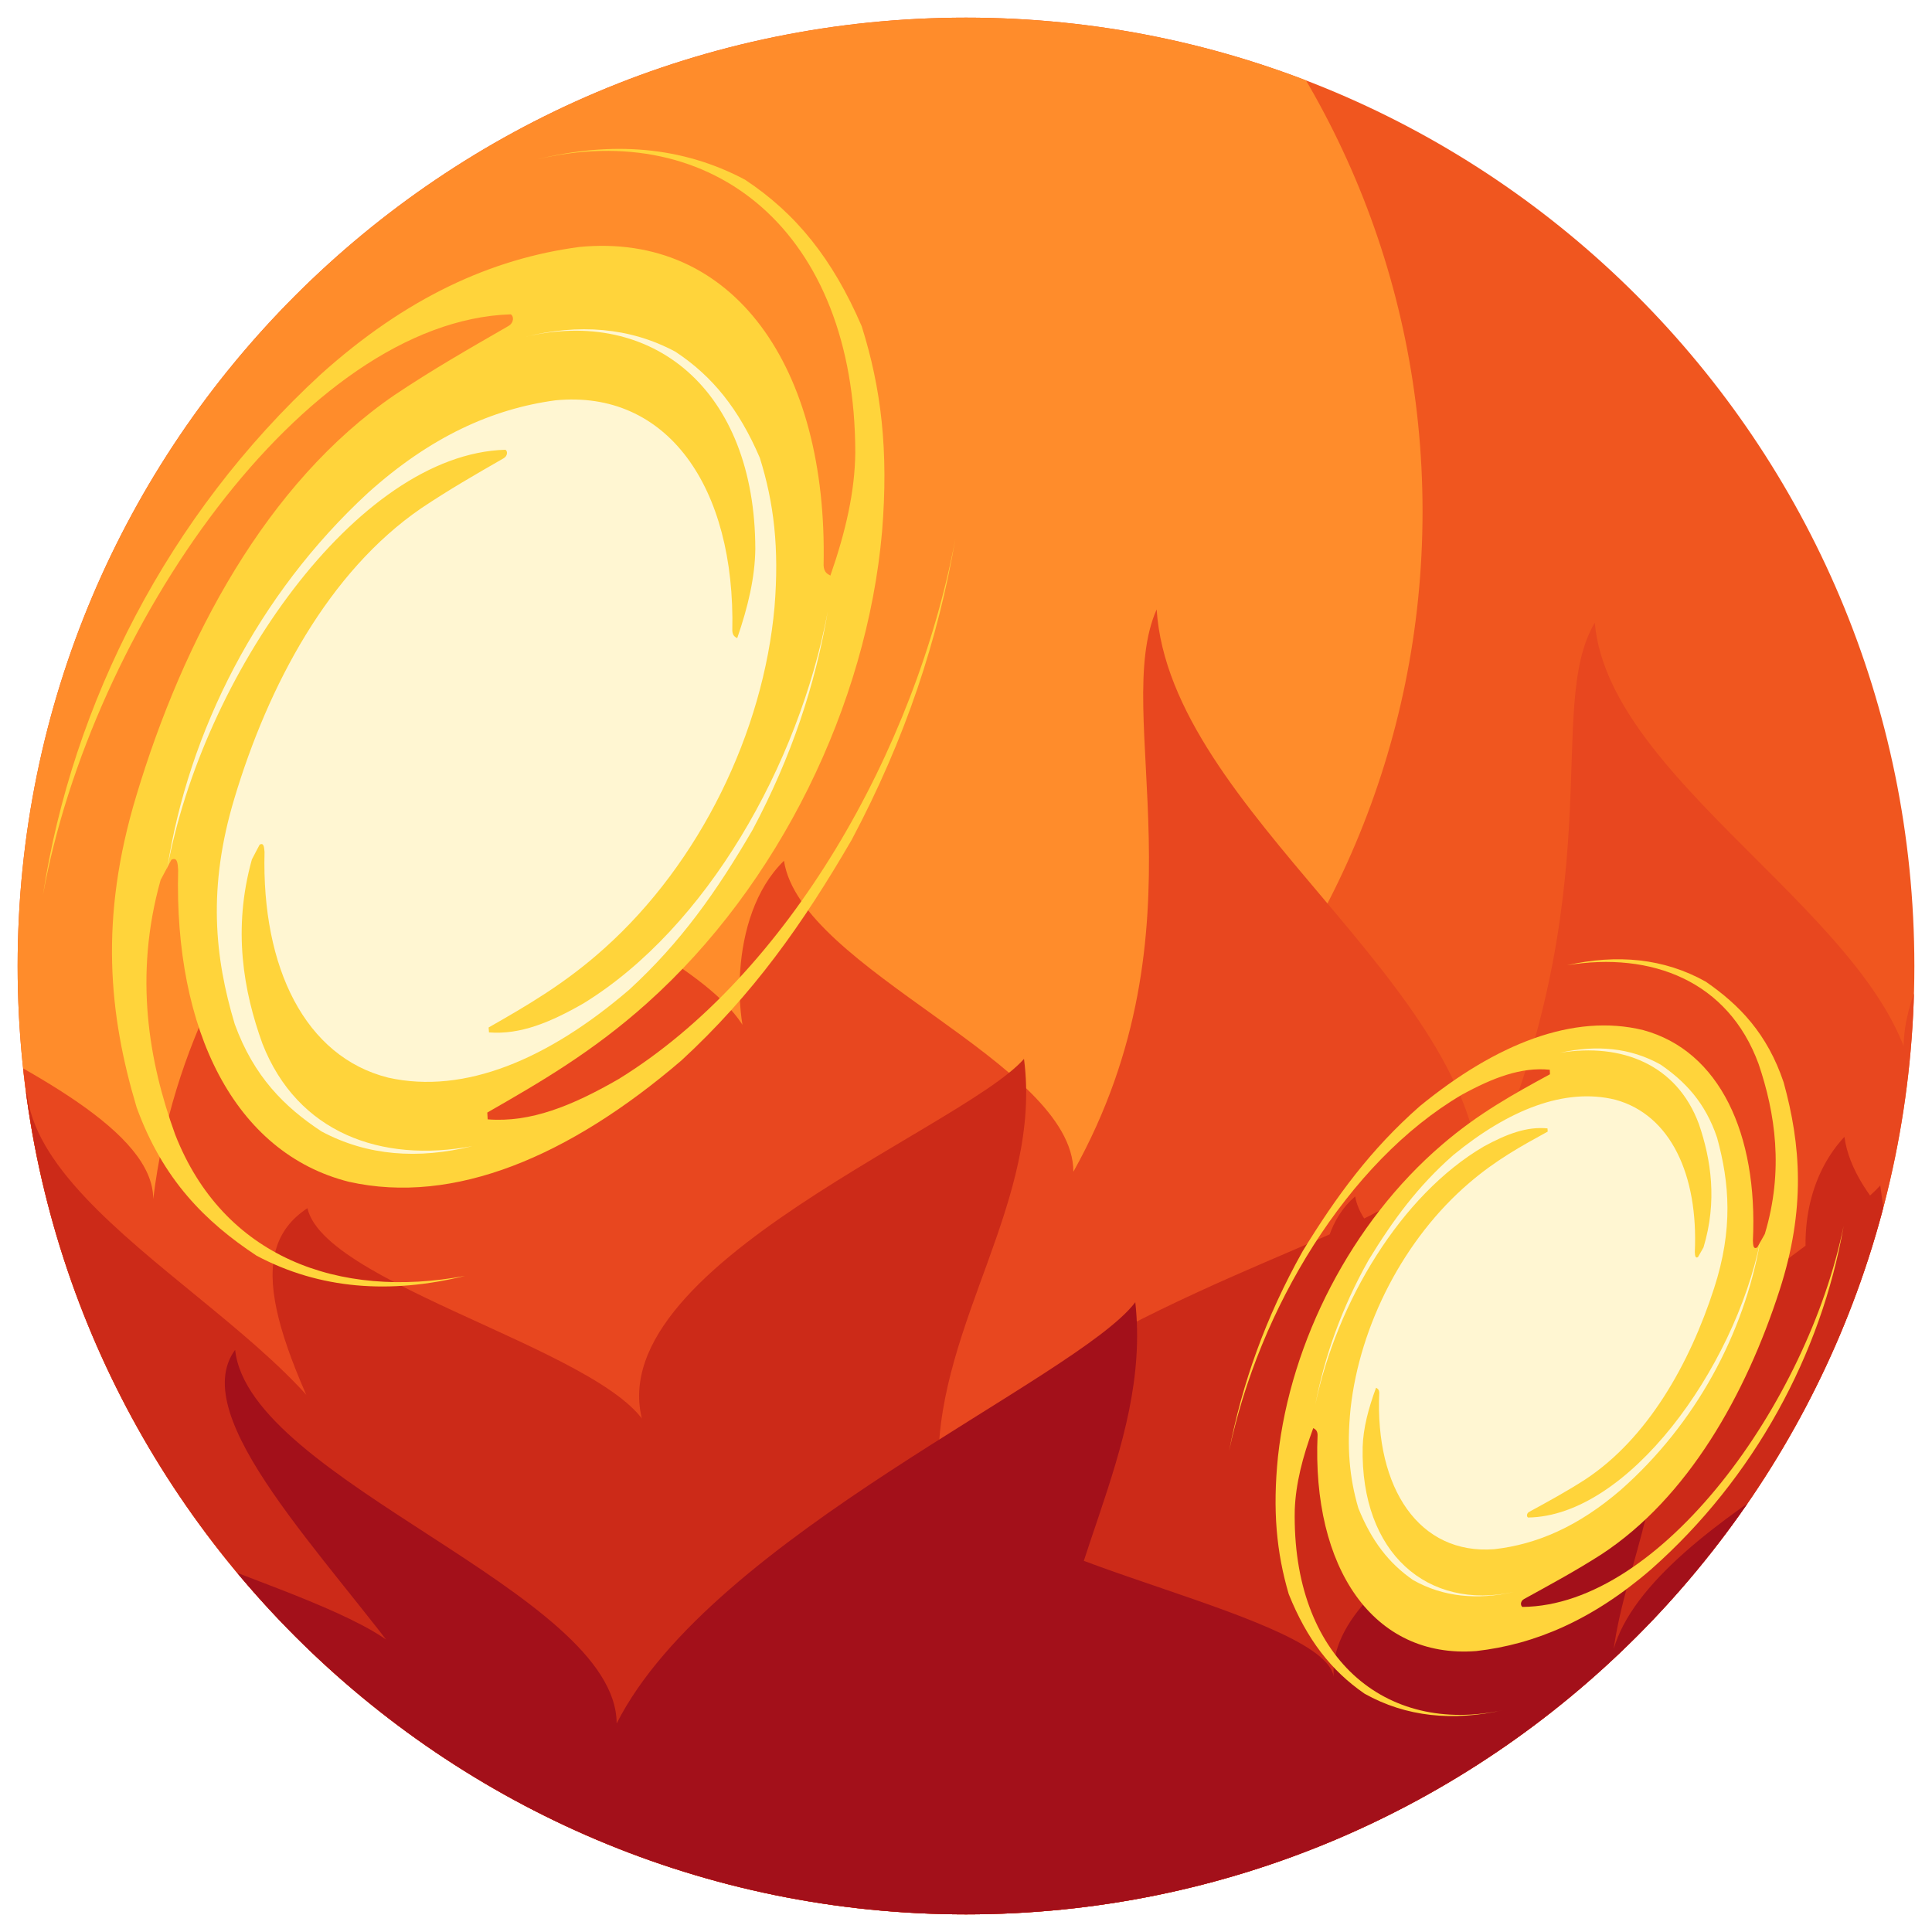
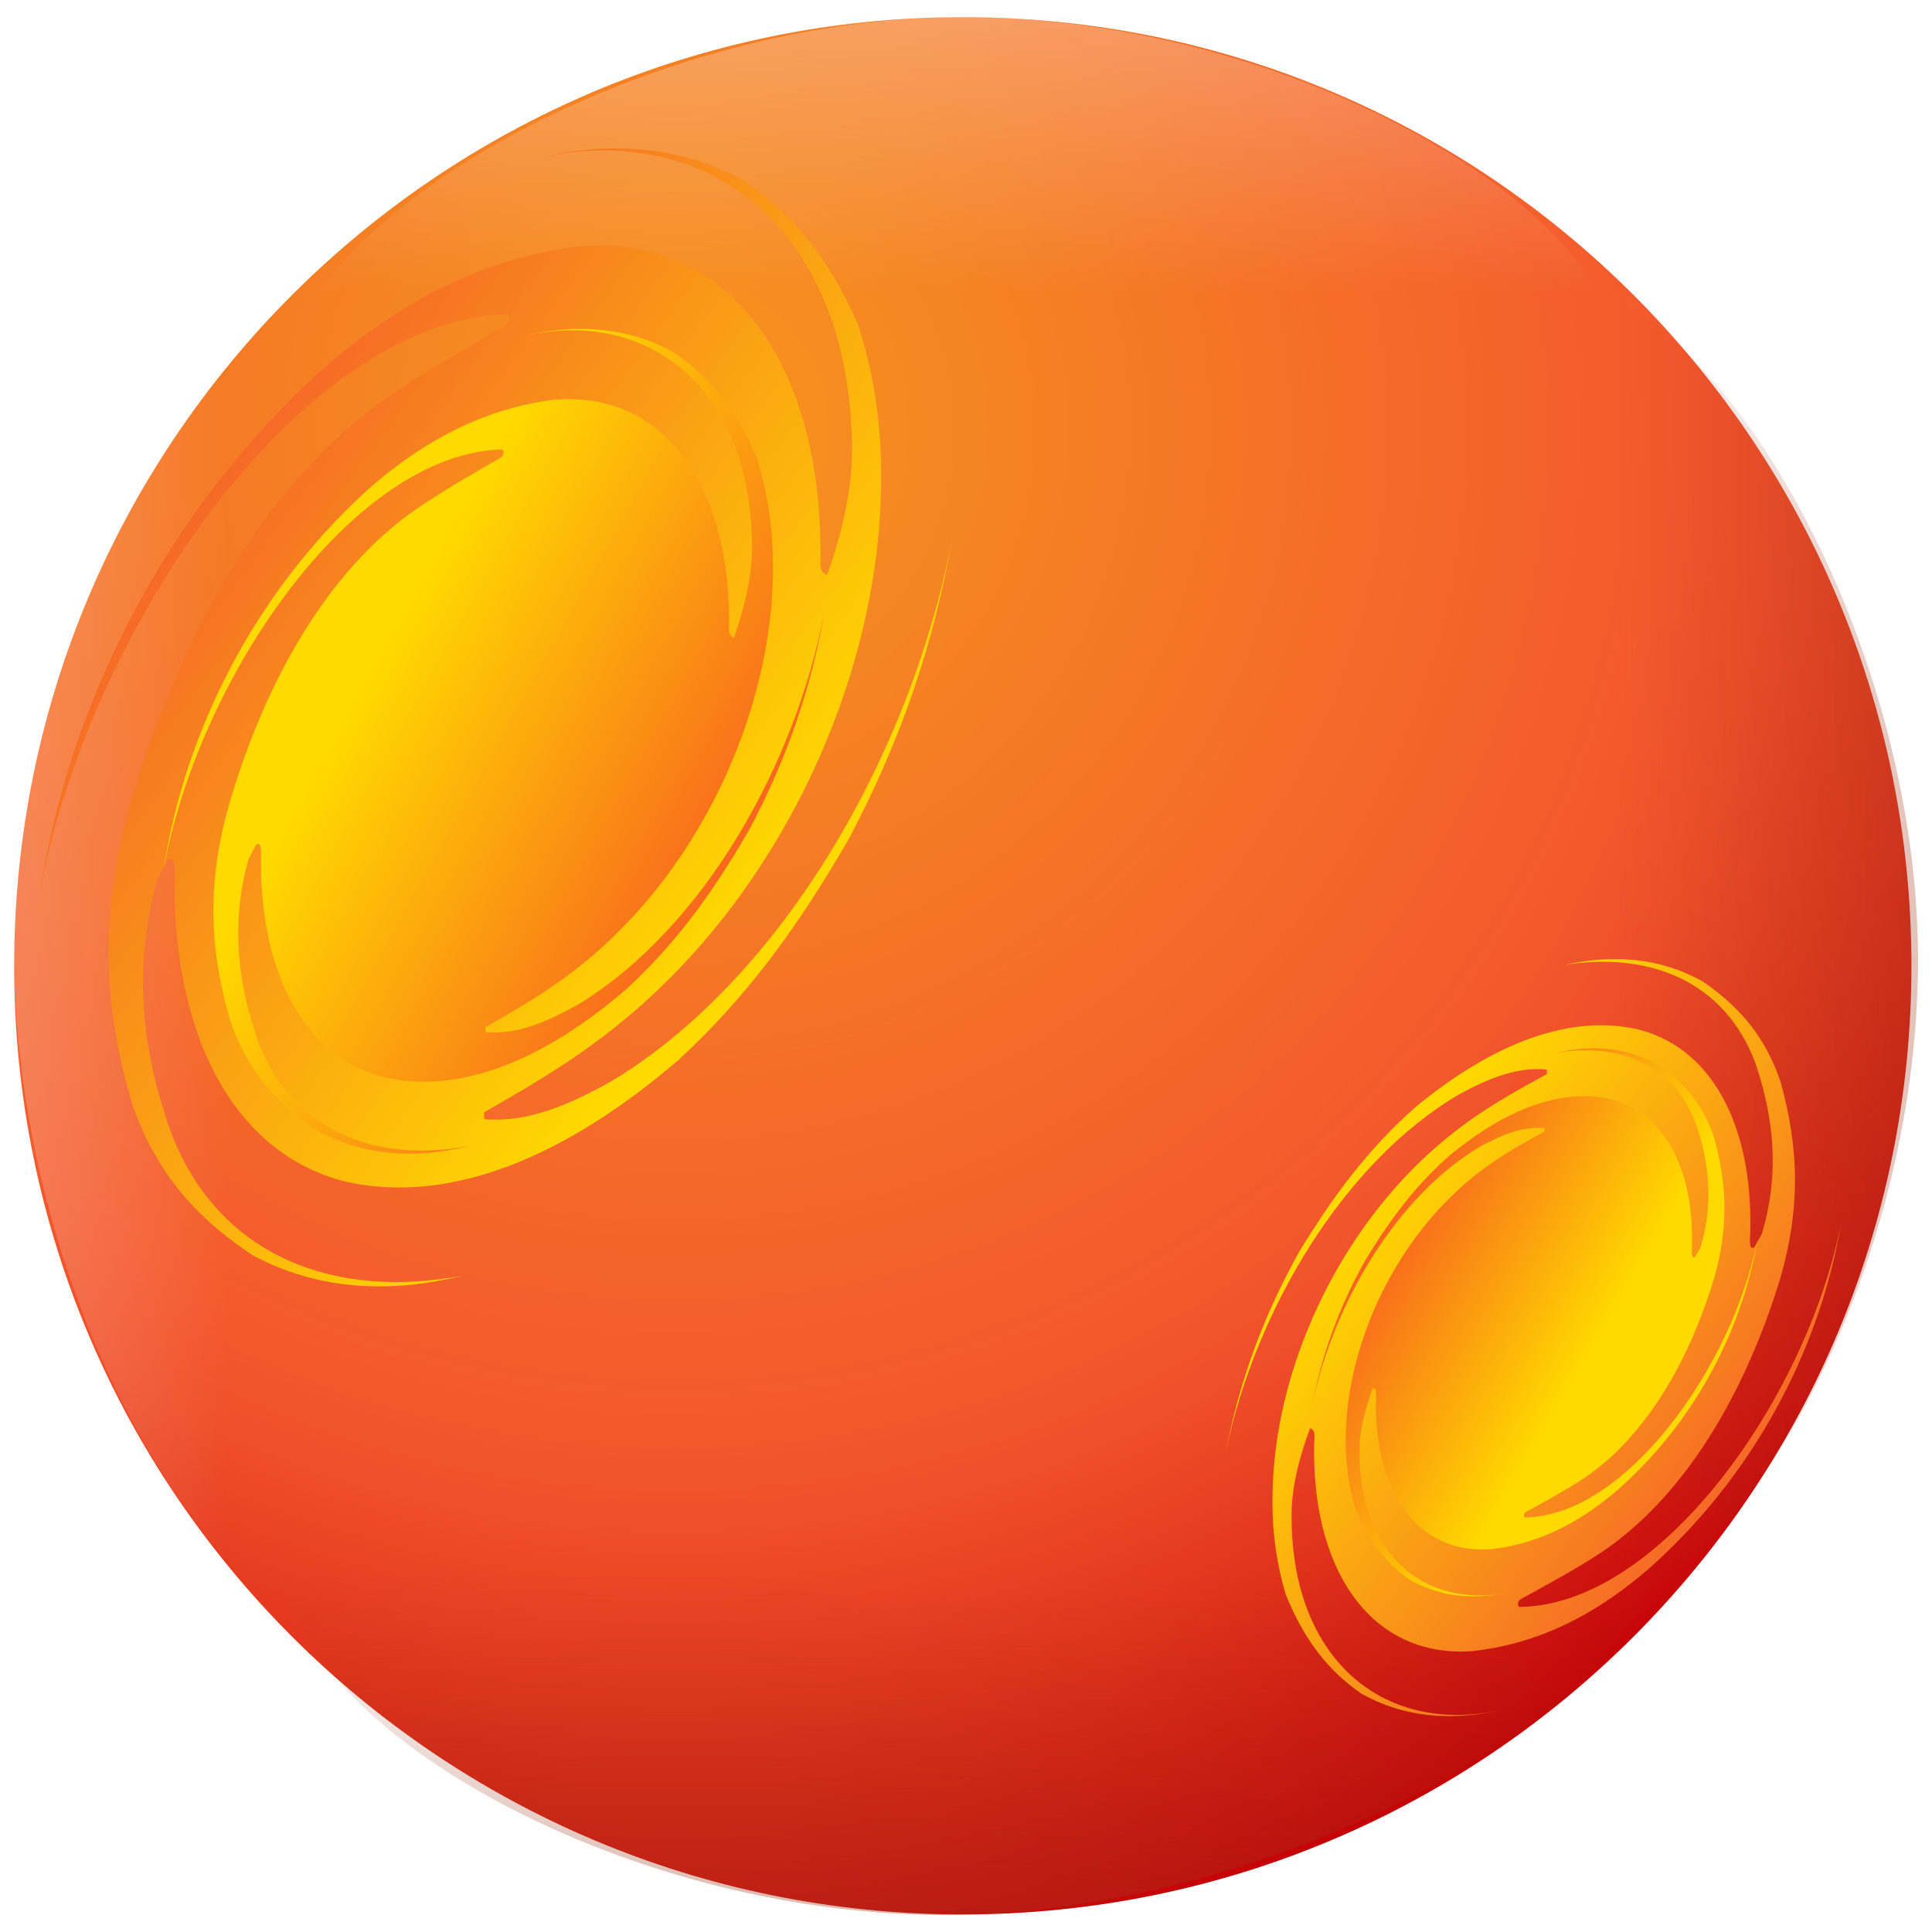
- <svg xmlns="http://www.w3.org/2000/svg" viewBox="19 19 986 986">
-   <defs>
-     <clipPath id="ax-clip">
-       <circle cx="512.0" cy="512" r="484" />
-     </clipPath>
-   </defs>
-   <g clip-path="url(#ax-clip)">
-     <circle cx="512.0" cy="512" r="484" fill="#F0561F" />
-     <circle cx="309" cy="280" r="436" fill="#FF8C2B" />
-     <path fill="#E8471F" d="M-8.1 1078.1 L-8.1 630.9 C-111.5 543.4 -195.5 471.5 -159.8 436.6 C-149.6 504.6 97.2 562.9 97.2 630.9 C116.7 471.7 243.2 390.6 267.5 351.2 C274.5 427.9 259.5 493.7 259.5 570.4 C214.5 488.6 182.3 430.5 214.6 402.2 C223.8 457.2 403.6 504.3 403.6 559.3 C394.1 545.6 389.7 486.9 419.1 458.3 C427.6 513.9 566.8 561.4 566.8 617.0 C636.3 492.5 585.7 383.2 609.3 330.0 C616.0 433.4 774.6 522.0 774.6 625.4 C843.5 471.9 806.7 381.0 832.9 336.8 C840.3 422.8 996.4 496.5 996.4 582.5 C956.2 490.9 1132.4 391.7 1170.2 343.5 C1181.0 437.3 1177.9 517.7 1177.9 611.5 L1041.1 611.5 L1041.1 1078.1 Z" />
-     <path fill="#CC2A18" d="M-8.1 1078.1 L-8.1 781.6 C-87.4 671.2 -104.5 580.5 -82.4 536.4 C-76.1 622.2 42.0 695.8 42.0 781.6 C57.4 691.5 7.9 614.1 32.7 576.4 C39.7 649.7 202.2 712.4 202.2 785.7 C158.2 701.8 142.9 657.3 175.9 635.6 C185.4 677.7 351.7 713.9 351.7 756.0 C306.6 672.8 509.0 596.5 541.6 559.4 C551.0 631.6 497.9 693.5 497.9 765.7 C559.4 693.4 709.0 651.3 731.9 630.9 C738.5 670.7 694.0 704.8 694.0 744.5 C693.8 696.5 685.1 651.5 710.6 629.6 C717.9 672.2 843.5 708.7 843.5 751.3 C870.7 695.2 957.6 647.3 978.6 624.0 C984.6 669.3 993.4 708.2 993.4 753.5 C931.6 702.6 928.6 633.1 960.3 599.2 C969.3 665.0 1117.2 721.4 1117.2 787.2 L1041.1 787.2 L1041.1 1078.1 Z" />
-     <path fill="#A3101A" d="M-8.1 1078.1 L-8.1 899.0 C-124.6 833.3 -174.5 779.3 -146.2 753.0 C-138.2 804.1 41.0 847.9 41.0 899.0 C66.8 828.9 28.4 792.1 56.2 774.2 C64.1 809.0 229.5 838.8 229.5 873.6 C185.4 812.8 113.7 742.2 139.0 707.9 C146.2 774.6 333.7 831.8 333.7 898.6 C382.1 802.9 568.8 722.7 598.4 683.6 C606.8 759.5 555.3 824.6 555.3 900.5 C526.5 834.5 489.7 800.2 519.3 783.5 C527.8 815.9 699.8 843.8 699.8 876.2 C693.0 816.7 837.6 764.4 862.9 739.0 C870.1 788.5 841.1 830.9 841.1 880.4 C830.7 811.1 990.9 745.6 1018.1 713.8 C1025.9 775.7 990.1 828.8 990.1 890.7 C990.3 832.9 1108.0 784.0 1129.8 760.3 C1136.1 806.5 1118.0 846.2 1118.0 892.4 L1041.1 892.4 L1041.1 1078.1 Z" />
+ <svg xmlns="http://www.w3.org/2000/svg" xmlns:xlink="http://www.w3.org/1999/xlink" version="1.1" id="Layer_1" x="0px" y="0px" viewBox="0 0 1024 1024" style="enable-background:new 0 0 1024 1024;" xml:space="preserve">
+   <style type="text/css">
+ 	.st0{fill:url(#SVGID_1_);}
+ 	.st1{fill:url(#XMLID_15_);}
+ 	.st2{opacity:0.5;fill:#FFBC00;}
+ 	.st3{fill:#FFBC00;}
+ 	.st4{fill:url(#XMLID_16_);}
+ 	.st5{fill:url(#XMLID_17_);}
+ 	.st6{fill:url(#XMLID_18_);}
+ 	.st7{fill:url(#XMLID_19_);}
+ 	.st8{fill:url(#XMLID_20_);}
+ 	.st9{fill:url(#XMLID_21_);}
+ 	.st10{opacity:0.46;}
+ 	.st11{fill:url(#XMLID_23_);}
+ 	.st12{fill:url(#XMLID_24_);}
+ 	.st13{fill:url(#XMLID_25_);}
+ 	.st14{fill:url(#XMLID_27_);}
+ 	.st15{fill:url(#XMLID_28_);}
+ 	.st16{fill:url(#XMLID_29_);}
+ 	.st17{fill:url(#XMLID_30_);}
+ 	.st18{opacity:0.75;}
+ 	.st19{opacity:0.44;clip-path:url(#XMLID_31_);}
+ 	.st20{fill:url(#XMLID_32_);}
+ 	.st21{fill:url(#XMLID_33_);}
+ 	.st22{fill:url(#XMLID_34_);}
+ 	.st23{fill:url(#XMLID_35_);}
+ 	.st24{fill:url(#XMLID_37_);}
+ 	.st25{fill:url(#XMLID_38_);}
+ 	.st26{opacity:0.43;fill:#FFBC00;}
+ 	.st27{opacity:0.58;fill:#FFBC00;}
+ 	.st28{fill:#FFBE06;}
+ 	.st29{fill:none;}
+ 	.st30{fill:url(#XMLID_42_);}
+ 	.st31{fill:url(#XMLID_43_);}
+ 	.st32{fill:url(#XMLID_44_);}
+ 	.st33{fill:url(#XMLID_45_);}
+ 	.st34{fill:url(#XMLID_46_);}
+ 	.st35{fill:url(#SVGID_4_);}
+ 	.st36{fill:url(#SVGID_5_);}
+ 	.st37{fill:url(#SVGID_6_);}
+ 	.st38{fill:url(#SVGID_7_);}
+ 	.st39{fill:url(#SVGID_8_);}
+ 	.st40{fill:url(#SVGID_11_);}
+ 	.st41{fill:url(#SVGID_12_);}
+ 	.st42{fill:url(#SVGID_13_);}
+ 	.st43{fill:url(#SVGID_14_);}
+ 	.st44{fill:#C68D00;}
+ 	.st45{fill:#CE000F;}
+ </style>
+   <g>
+     <radialGradient id="XMLID_15_" cx="358.269" cy="227.266" r="830.005" gradientUnits="userSpaceOnUse">
+       <stop offset="0" style="stop-color:#F6971E" />
+       <stop offset="0.634" style="stop-color:#F4592D" />
+       <stop offset="0.703" style="stop-color:#EF4F29" />
+       <stop offset="0.818" style="stop-color:#E1351D" />
+       <stop offset="0.965" style="stop-color:#CA0B0B" />
+       <stop offset="1" style="stop-color:#C40006" />
+     </radialGradient>
+     <circle id="XMLID_124_" class="st1" cx="510.3" cy="511.9" r="502.8" />
+     <linearGradient id="XMLID_16_" gradientUnits="userSpaceOnUse" x1="505.473" y1="-52.674" x2="505.473" y2="155.111">
+       <stop offset="0" style="stop-color:#FFFFFF;stop-opacity:0.4" />
+       <stop offset="1" style="stop-color:#FFFFFF;stop-opacity:0" />
+     </linearGradient>
+     <path id="XMLID_59_" class="st4" d="M861.5,198.8c0,87.2-170.7-23.4-344.5-23.4S149.4,294.2,149.4,207S336.5,9,510.3,9   S861.5,111.7,861.5,198.8z" />
+     <linearGradient id="XMLID_17_" gradientUnits="userSpaceOnUse" x1="503.325" y1="-583.788" x2="503.325" y2="-376.457" gradientTransform="matrix(-1 0 0 -1 1017 456.5313)">
+       <stop offset="5.263158e-03" style="stop-color:#9E3A1D;stop-opacity:0.4" />
+       <stop offset="1" style="stop-color:#9E3A1D;stop-opacity:0" />
+     </linearGradient>
+     <path id="XMLID_61_" class="st5" d="M149.4,825.2c0-87.2,170.7,23.4,344.5,23.4s384.1-118.2,384.1-31S674.4,1015,500.7,1015   S149.4,912.3,149.4,825.2z" />
+     <linearGradient id="XMLID_18_" gradientUnits="userSpaceOnUse" x1="506.189" y1="-38.755" x2="506.189" y2="169.029" gradientTransform="matrix(4.489700e-11 1 -1 4.489700e-11 1026.61 -2.3899)">
+       <stop offset="5.263158e-03" style="stop-color:#9E3A1D;stop-opacity:0.4" />
+       <stop offset="1" style="stop-color:#9E3A1D;stop-opacity:0" />
+     </linearGradient>
+     <path id="XMLID_63_" class="st6" d="M826.8,859.9c-87.2,0,23.4-170.7,23.4-344.5s-118.8-367.7-31.6-367.7s198,187.1,198,360.9   S914,859.9,826.8,859.9z" />
+     <linearGradient id="XMLID_19_" gradientUnits="userSpaceOnUse" x1="502.61" y1="-660.731" x2="502.61" y2="-450.373" gradientTransform="matrix(-4.489700e-11 -1 1 -4.489700e-11 570.0789 1014.61)">
+       <stop offset="0" style="stop-color:#FFFFFF;stop-opacity:0.4" />
+       <stop offset="1" style="stop-color:#FFFFFF;stop-opacity:0" />
+     </linearGradient>
+     <path id="XMLID_62_" class="st7" d="M200.5,147.7c87.2,0-23.4,170.7-23.4,344.5s118.2,384.1,31,384.1S11.3,701,7.4,512   C3.9,338.3,113.3,147.7,200.5,147.7z" />
+     <g id="XMLID_39_" class="st10">
+       <defs>
+         <ellipse id="XMLID_36_" transform="matrix(0.8019 -0.5974 0.5974 0.8019 -204.724 406.2339)" class="st10" cx="510.3" cy="511.9" rx="502.8" ry="502.8" />
+       </defs>
+       <clipPath id="XMLID_20_">
+         <use xlink:href="#XMLID_36_" style="overflow:visible;" />
+       </clipPath>
+     </g>
+     <g id="XMLID_41_">
+       <linearGradient id="XMLID_21_" gradientUnits="userSpaceOnUse" x1="64.499" y1="234.87" x2="401.15" y2="480.704">
+         <stop offset="0" style="stop-color:#F4592D" />
+         <stop offset="1" style="stop-color:#FFD900" />
+       </linearGradient>
+       <path id="XMLID_7_" class="st9" d="M20.9,474.4c15.5-101.8,66.6-201.8,147-275.9c45.6-41.1,90.9-61.6,137.3-67.8    c81.7-8,131.9,63.4,129.6,168.8c0.2,3.6,1.9,4.5,3.6,5.4c8.1-23.2,13-44.6,13.2-65.2c-0.1-117-75.3-177.7-169-155.4    c39.7-9.8,77-7.1,110.5,10.7c27.1,17.9,46.5,42,61.9,77.7c10.4,33,14.3,66.1,10.8,108.9c-8.1,92-54.7,187.5-124.6,250    c-28.9,25.9-56.8,42-84.7,58l0.2,3.6c22.7,1.8,44.7-7.1,69.5-21.4c89.7-55.3,157.3-174.1,178.5-286.6    c-9.2,53.6-26.5,106.2-55,159.8c-25.9,44.6-52.4,82.1-90.3,117c-59.4,50.9-120.5,76.8-176.3,64.3C122.4,611,90.4,545.8,92.6,461    c-0.2-3.6-0.5-7.1-3.6-5.4c-1.4,2.7-4.3,8-5.7,10.7C69,517.3,77.1,562.8,91,601.2c25.5,65.2,86.8,87.5,153.7,75    c-39.7,9.8-77,7.1-110.5-10.7c-27.1-17.9-49.6-40.2-63.6-78.6c-14.7-49.1-19.9-100-0.2-165.2c24.9-83,69.1-166.1,136.9-212.5    c20-13.4,38.7-24.1,60.4-36.6c3.1-1.8,2.9-5.4,1.2-6.2C159.4,170,46.5,333.3,20.9,474.4L20.9,474.4z" />
+       <linearGradient id="XMLID_22_" gradientUnits="userSpaceOnUse" x1="438.135" y1="490.088" x2="196.657" y2="356.177">
+         <stop offset="0" style="stop-color:#F64626" />
+         <stop offset="1" style="stop-color:#FFD900" />
+       </linearGradient>
+       <path id="XMLID_40_" style="fill:url(#XMLID_22_);" d="M86.7,460.9C98,387.2,135,314.8,193.2,261.1c33-29.7,65.9-44.6,99.4-49.1    c59.2-5.8,95.5,45.9,93.8,122.2c0.2,2.6,1.4,3.2,2.6,3.9c5.8-16.8,9.4-32.3,9.6-47.2c-0.1-84.7-54.6-128.7-122.4-112.5    c28.7-7.1,55.7-5.2,80,7.8c19.6,12.9,33.7,30.4,44.8,56.3c7.5,23.9,10.3,47.9,7.8,78.9c-5.9,66.6-39.6,135.8-90.2,181.1    c-20.9,18.8-41.1,30.4-61.4,42l0.2,2.6c16.5,1.3,32.4-5.2,50.3-15.5c65-40.1,113.9-126.1,129.3-207.6    c-6.6,38.8-19.2,77-39.9,115.8c-18.8,32.3-37.9,59.5-65.4,84.7c-43,36.9-87.3,55.6-127.7,46.6c-44-11-67.2-58.2-65.6-119.6    c-0.2-2.6-0.4-5.2-2.6-3.9c-1,1.9-3.1,5.8-4.1,7.8c-10.3,36.9-4.5,69.8,5.6,97.7c18.5,47.2,62.9,63.4,111.3,54.3    c-28.7,7.1-55.7,5.2-80-7.8c-19.6-12.9-35.9-29.1-46-56.9c-10.7-35.6-14.4-72.4-0.2-119.6c18-60.1,50.1-120.3,99.1-153.9    c14.5-9.7,28-17.5,43.7-26.5c2.2-1.3,2.1-3.9,0.9-4.5C187.1,240.4,105.3,358.8,86.7,460.9L86.7,460.9z" />
+     </g>
+     <g id="XMLID_11_">
+       <linearGradient id="XMLID_23_" gradientUnits="userSpaceOnUse" x1="-316.926" y1="9.586" x2="-92.035" y2="173.809" gradientTransform="matrix(-0.9998 -2.148304e-02 2.148304e-02 -0.9998 625.9278 811.8477)">
+         <stop offset="0" style="stop-color:#F4592D" />
+         <stop offset="1" style="stop-color:#FFD900" />
+       </linearGradient>
+       <path id="XMLID_13_" class="st11" d="M975.6,649.7c-11.8,67.8-47.4,133.8-102.1,182.1c-31,26.8-61.6,39.8-92.7,43.3    c-54.7,4.2-87.2-44.2-84.1-114.6c-0.1-2.4-1.2-3-2.3-3.6c-5.7,15.4-9.3,29.6-9.8,43.3c-1.6,78.1,47.8,119.8,110.6,106.2    c-26.6,6-51.5,3.7-73.6-8.7c-17.8-12.3-30.5-28.7-40.2-52.8c-6.5-22.2-8.6-44.3-5.7-72.9c6.7-61.3,39.2-124.4,86.8-165.2    c19.6-16.9,38.5-27.2,57.4-37.5l-0.1-2.4c-15.1-1.5-29.9,4.1-46.7,13.3c-60.7,35.7-107.6,114-123.3,188.8    c6.9-35.6,19.2-70.6,39-105.9c18-29.4,36.2-54.1,62-76.8c40.4-33.1,81.6-49.5,118.6-40.4c40.4,11,60.8,55,58.1,111.6    c0.1,2.4,0.2,4.8,2.3,3.6c1-1.8,3-5.3,4-7.1c10.2-33.8,5.5-64.3-3.3-90.2c-16.1-43.9-56.7-59.7-101.6-52.3    c26.6-6,51.5-3.7,73.6,8.7c17.8,12.3,32.6,27.5,41.3,53.4c9.1,33,11.8,67.1-2.2,110.3c-17.8,55.1-48.5,109.9-94.5,140    c-13.6,8.7-26.2,15.5-40.9,23.6c-2.1,1.1-2,3.5-0.9,4.2C878.7,851.1,956.4,743.6,975.6,649.7L975.6,649.7z" />
+       <linearGradient id="XMLID_24_" gradientUnits="userSpaceOnUse" x1="-52.901" y1="188.078" x2="-214.214" y2="98.623" gradientTransform="matrix(-0.9998 -2.148304e-02 2.148304e-02 -0.9998 625.9278 811.8477)">
+         <stop offset="0" style="stop-color:#F42C2D" />
+         <stop offset="1" style="stop-color:#FFD900" />
+       </linearGradient>
+       <path id="XMLID_12_" class="st12" d="M931.4,657.8c-8.6,49.1-34.3,96.9-74,131.9c-22.5,19.4-44.6,28.9-67.1,31.4    c-39.6,3-63.2-32-60.9-83c-0.1-1.7-0.9-2.2-1.7-2.6c-4.1,11.1-6.8,21.5-7.1,31.4c-1.2,56.6,34.6,86.7,80.1,76.9    c-19.3,4.3-37.3,2.7-53.3-6.3c-12.9-8.9-22.1-20.8-29.1-38.2c-4.7-16.1-6.2-32.1-4.1-52.8c4.9-44.4,28.4-90.1,62.9-119.6    c14.2-12.2,27.9-19.7,41.6-27.2l-0.1-1.7c-11-1.1-21.7,3-33.8,9.6c-44,25.8-77.9,82.6-89.3,136.8c5-25.8,13.9-51.1,28.3-76.7    c13-21.3,26.2-39.2,44.9-55.6c29.3-24,59.1-35.9,85.9-29.3c29.2,8,44,39.8,42.1,80.8c0.1,1.7,0.2,3.5,1.7,2.6    c0.7-1.3,2.2-3.8,2.9-5.1c7.4-24.5,4-46.6-2.4-65.3c-11.7-31.8-41.1-43.2-73.6-37.9c19.3-4.3,37.3-2.7,53.3,6.3    c12.9,8.9,23.6,20,29.9,38.7c6.6,23.9,8.6,48.6-1.6,79.9c-12.9,39.9-35.2,79.6-68.4,101.4c-9.8,6.3-19,11.3-29.6,17.1    c-1.5,0.8-1.4,2.6-0.6,3C861.2,803.6,917.5,725.7,931.4,657.8L931.4,657.8z" />
+     </g>
  </g>
-   <path fill="#FFD43B" d="M 40.899,475.902 C 55.819,377.909 105.009,281.648 182.403,210.318 C 226.298,170.755 269.904,151.021 314.569,145.053 C 393.214,137.352 441.537,206.083 439.323,307.542 C 439.516,311.007 441.152,311.874 442.788,312.74 C 450.586,290.407 455.302,269.807 455.495,249.978 C 455.399,137.352 383.01,78.922 292.814,100.388 C 331.029,90.955 366.935,93.554 399.182,110.688 C 425.269,127.919 443.944,151.118 458.768,185.483 C 468.779,217.249 472.533,249.111 469.164,290.311 C 461.367,378.871 416.509,470.8 349.223,530.963 C 321.403,555.895 294.547,571.393 267.69,586.795 L 267.882,590.26 C 289.733,591.993 310.911,583.426 334.784,569.66 C 421.13,516.428 486.202,402.07 506.609,293.776 C 497.753,345.372 481.1,396.006 453.666,447.601 C 428.734,490.534 403.225,526.632 366.742,560.227 C 309.563,609.224 250.748,634.155 197.034,622.123 C 138.604,607.395 107.8,544.632 109.918,463.003 C 109.726,459.538 109.437,456.169 106.453,457.805 C 105.105,460.404 102.313,465.506 100.966,468.105 C 87.2,517.198 94.998,560.997 108.378,597.961 C 132.924,660.723 191.932,682.189 256.331,670.157 C 218.115,679.59 182.21,676.991 149.963,659.857 C 123.876,642.626 102.217,621.16 88.741,584.196 C 74.59,536.932 69.585,487.935 88.548,425.173 C 112.517,345.276 155.064,265.283 220.329,220.618 C 239.582,207.719 257.582,197.419 278.471,185.387 C 281.455,183.654 281.263,180.189 279.626,179.418 C 174.22,182.884 65.542,340.078 40.899,475.902 L 40.899,475.902" />
-   <path fill="#FFD43B" d="M 959.902,644.648 C 948.543,709.912 914.274,773.445 861.62,819.939 C 831.779,845.737 802.323,858.251 772.386,861.62 C 719.731,865.663 688.446,819.072 691.43,751.305 C 691.334,748.994 690.275,748.417 689.216,747.839 C 683.73,762.663 680.264,776.333 679.783,789.52 C 678.243,864.7 725.796,904.841 786.247,891.749 C 760.642,897.525 736.673,895.311 715.399,883.375 C 698.265,871.535 686.04,855.748 676.702,832.549 C 670.446,811.179 668.424,789.905 671.216,762.375 C 677.665,703.367 708.95,642.626 754.77,603.352 C 773.637,587.084 791.831,577.169 810.024,567.254 L 809.928,564.944 C 795.392,563.5 781.146,568.89 764.974,577.746 C 706.543,612.111 661.397,687.484 646.284,759.487 C 652.926,725.218 664.766,691.527 683.826,657.547 C 701.153,629.246 718.672,605.469 743.508,583.618 C 782.397,551.756 822.056,535.969 857.673,544.729 C 896.562,555.317 916.2,597.672 913.601,652.156 C 913.697,654.466 913.793,656.776 915.815,655.621 C 916.777,653.889 918.702,650.519 919.665,648.787 C 929.484,616.251 924.959,586.891 916.488,561.959 C 900.99,519.701 861.909,504.492 818.687,511.615 C 844.293,505.839 868.262,508.053 889.535,519.99 C 906.67,531.83 920.916,546.461 929.291,571.393 C 938.051,603.159 940.65,635.984 927.173,677.569 C 910.039,730.609 880.487,783.36 836.207,812.334 C 823.115,820.709 810.986,827.255 796.836,835.052 C 794.815,836.111 794.911,838.421 795.97,839.095 C 866.625,838.517 941.42,735.037 959.902,644.648 L 959.902,644.648" />
-   <path fill="#FFF6D2" d="M 104.239,462.907 C 115.116,391.963 150.733,322.27 206.757,270.578 C 238.523,241.988 270.193,227.645 302.44,223.313 C 359.426,217.73 394.369,267.497 392.733,340.944 C 392.925,343.447 394.08,344.025 395.235,344.698 C 400.819,328.527 404.284,313.606 404.477,299.263 C 404.38,217.73 351.918,175.375 286.653,190.97 C 314.28,184.135 340.27,185.964 363.662,198.478 C 382.529,210.896 396.102,227.741 406.787,252.673 C 414.006,275.679 416.702,298.782 414.295,328.623 C 408.616,392.733 376.176,459.345 327.468,502.951 C 307.349,521.049 287.905,532.215 268.364,543.381 L 268.556,545.884 C 284.439,547.135 299.745,540.878 316.975,530.963 C 379.545,492.363 426.617,409.578 441.441,331.126 C 435.088,368.475 422.959,405.247 403.033,442.596 C 384.936,473.688 366.55,499.871 340.078,524.129 C 298.686,559.649 256.042,577.65 217.153,568.986 C 174.798,558.398 152.465,512.963 154.006,453.858 C 153.813,451.356 153.621,448.853 151.503,450.104 C 150.54,451.933 148.519,455.687 147.556,457.613 C 137.641,493.133 143.224,524.803 152.947,551.66 C 170.755,597.095 213.495,612.689 260.085,603.929 C 232.458,610.764 206.468,608.935 183.076,596.421 C 164.209,584.003 148.519,568.409 138.796,541.648 C 128.496,507.379 124.935,471.955 138.604,426.52 C 155.931,368.667 186.831,310.718 233.998,278.375 C 247.956,269.037 260.951,261.529 276.064,252.866 C 278.182,251.614 278.086,249.111 276.931,248.534 C 200.885,250.652 122.143,364.625 104.239,462.907 L 104.239,462.907" />
-   <path fill="#FFF6D2" d="M 917.355,652.445 C 909.076,699.709 884.337,745.722 846.122,779.413 C 824.463,798.088 803.189,807.232 781.531,809.639 C 743.411,812.527 720.694,778.835 722.908,729.742 C 722.811,728.106 722.041,727.625 721.271,727.239 C 717.325,737.924 714.726,747.936 714.437,757.465 C 713.282,811.949 747.743,840.924 791.542,831.49 C 772.963,835.629 755.636,834.089 740.235,825.426 C 727.817,816.858 718.961,805.403 712.223,788.654 C 707.698,773.156 706.255,757.754 708.276,737.828 C 712.993,695.088 735.614,651.097 768.824,622.7 C 782.493,610.956 795.681,603.737 808.869,596.517 L 808.772,594.881 C 798.184,593.822 787.884,597.768 776.236,604.122 C 733.881,628.957 701.249,683.633 690.275,735.807 C 695.088,710.971 703.656,686.617 717.517,661.975 C 730.031,641.471 742.737,624.24 760.738,608.453 C 788.943,585.351 817.628,573.896 843.426,580.249 C 871.535,587.95 885.781,618.561 883.952,658.028 C 884.049,659.664 884.145,661.397 885.589,660.531 C 886.263,659.279 887.706,656.873 888.38,655.621 C 895.504,632.037 892.231,610.764 886.07,592.763 C 874.807,562.152 846.507,551.178 815.222,556.28 C 833.8,552.141 851.127,553.681 866.529,562.344 C 878.947,570.912 889.247,581.597 895.311,599.597 C 901.664,622.604 903.589,646.38 893.771,676.51 C 881.353,714.918 859.887,753.134 827.928,774.119 C 818.495,780.183 809.639,784.996 799.435,790.579 C 797.991,791.349 798.088,793.082 798.858,793.467 C 849.78,792.793 903.975,717.806 917.355,652.445 L 917.355,652.445" />
</svg>
